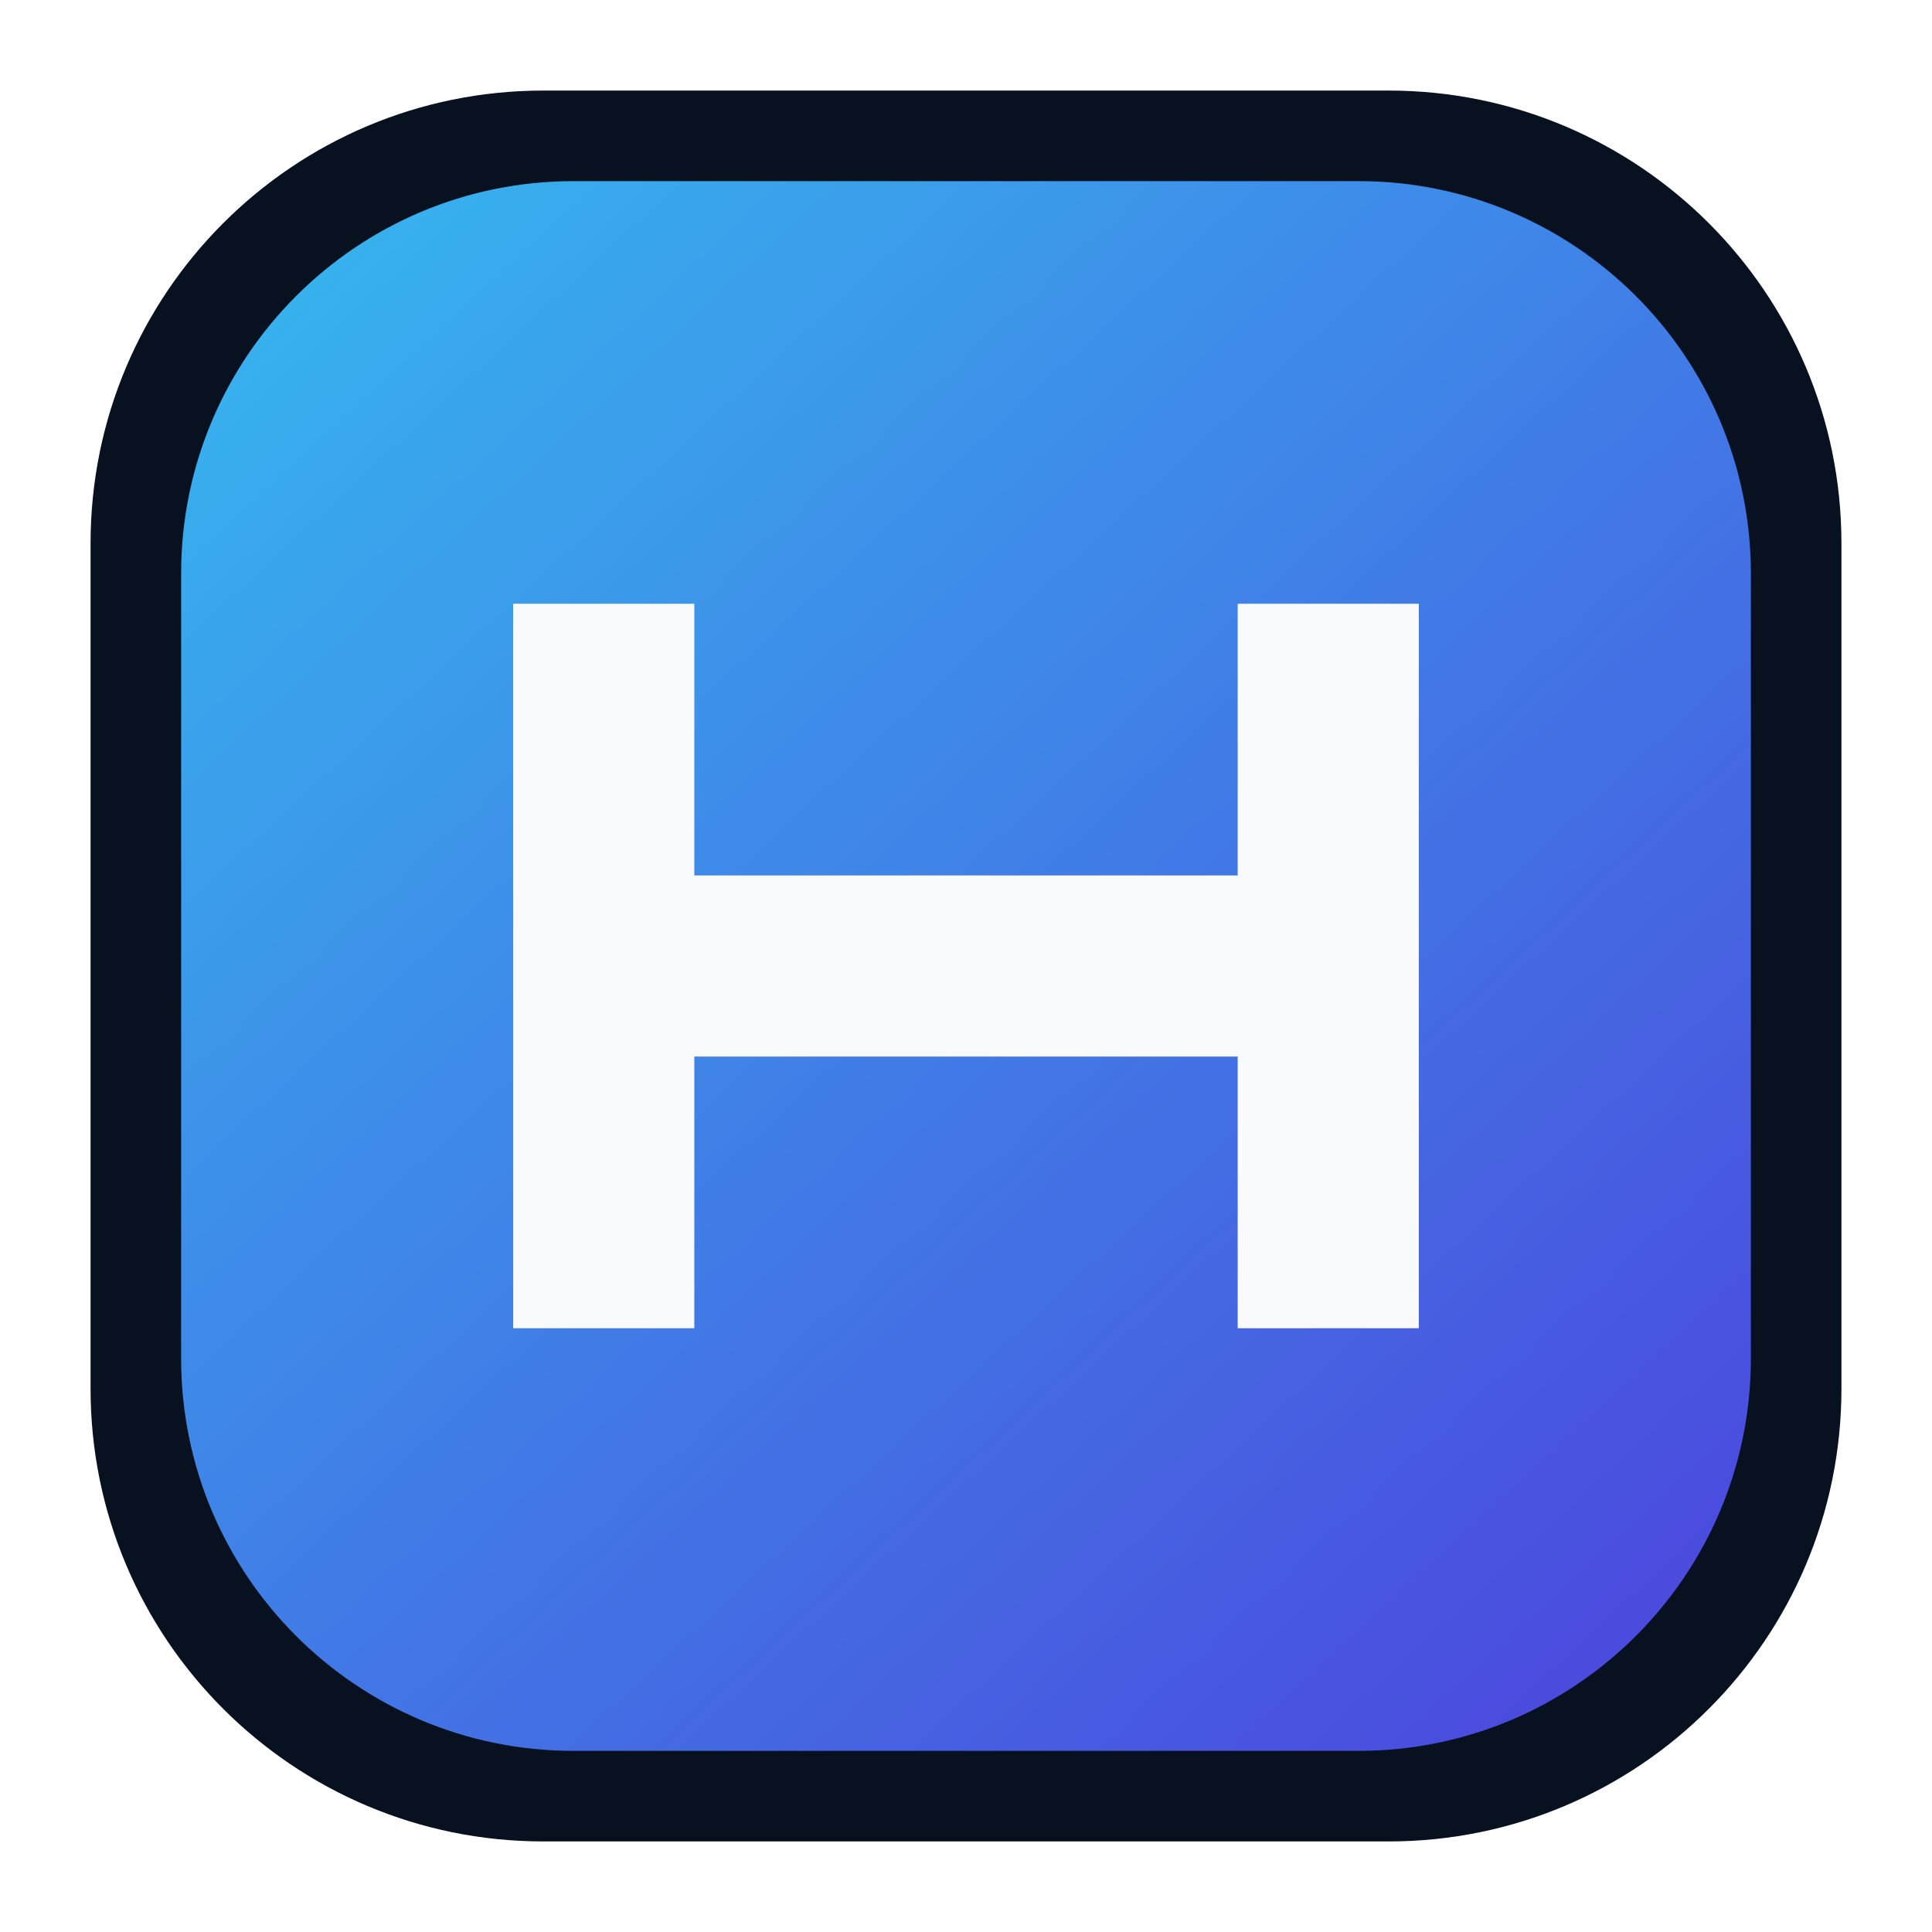
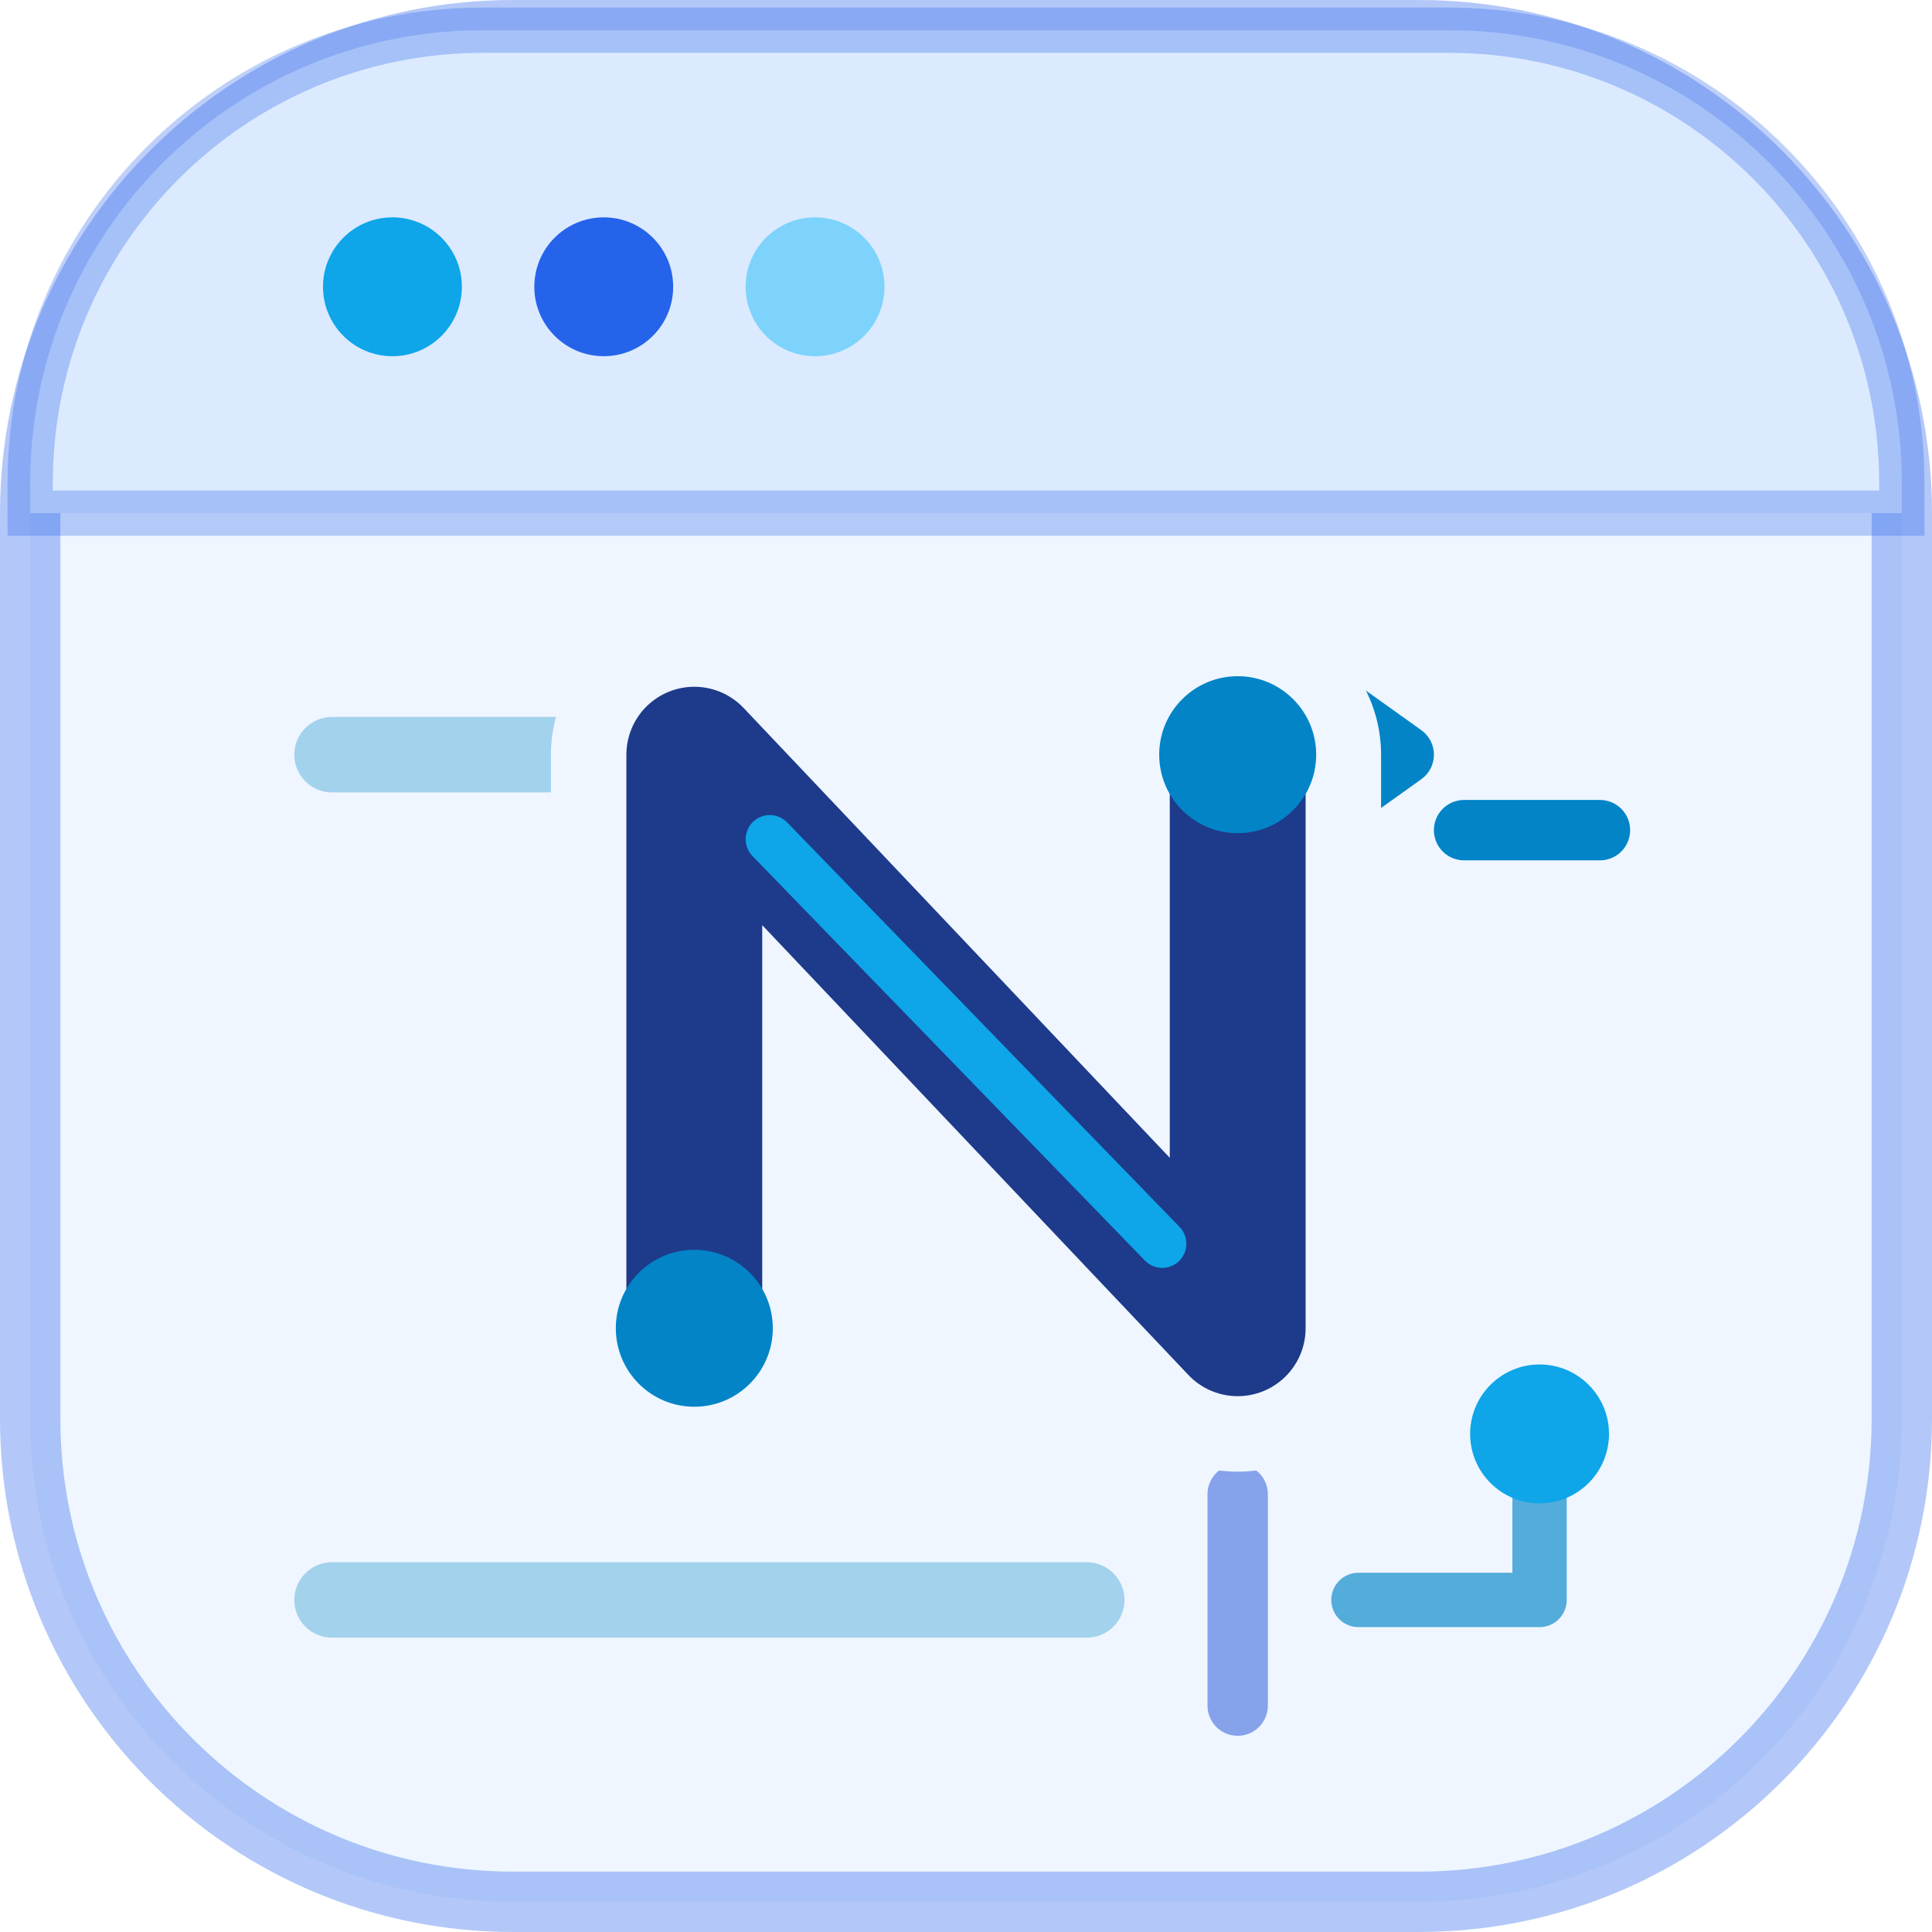
- <svg xmlns="http://www.w3.org/2000/svg" viewBox="0 0 64 64">
-   <defs>
-     <linearGradient id="bg" x1="8" y1="6" x2="56" y2="58" gradientUnits="userSpaceOnUse">
-       <stop stop-color="#38BDF8" />
-       <stop offset="1" stop-color="#4F46E5" />
-     </linearGradient>
-   </defs>
-   <rect x="3" y="3" width="58" height="58" rx="15" fill="#07111F" />
-   <rect x="6" y="6" width="52" height="52" rx="13" fill="url(#bg)" opacity=".96" />
-   <path d="M17 20h6v9h18v-9h6v24h-6V35H23v9h-6V20Z" fill="#F8FAFC" />
+ <svg xmlns="http://www.w3.org/2000/svg" viewBox="0 0 64 64" width="64" height="64">
+   <style>
+     .bg { fill: #eff6ff; stroke: #2563eb; stroke-width: 2; stroke-opacity: 0.35; }
+     .bar { fill: #dbeafe; stroke: #2563eb; stroke-width: 1.5; stroke-opacity: 0.3; }
+     .dot1 { fill: #0ea5e9; }
+     .dot2 { fill: #2563eb; }
+     .dot3 { fill: #7dd3fc; }
+     .ghost-line { stroke: #0284c7; stroke-opacity: 0.32; }
+     .prompt { stroke: #0284c7; }
+     .divider { stroke: #1d4ed8; stroke-opacity: 0.5; }
+     .link-line { stroke: #0284c7; stroke-opacity: 0.65; }
+     .status { fill: #0ea5e9; }
+     .n-halo { stroke: #eff6ff; }
+     .n-stroke { stroke: #1e3a8a; }
+     .n-core { stroke: #0ea5e9; }
+     .n-node { fill: #0284c7; }
+ 
+     @media (prefers-color-scheme: dark) {
+       .bg { fill: #082f49; stroke: #38bdf8; stroke-width: 2; stroke-opacity: 0.35; }
+       .bar { fill: #0c4a6e; stroke: #38bdf8; stroke-width: 1.5; stroke-opacity: 0.3; }
+       .dot1 { fill: #38bdf8; }
+       .dot2 { fill: #0284c7; }
+       .dot3 { fill: #bae6fd; }
+       .ghost-line { stroke: #38bdf8; stroke-opacity: 0.32; }
+       .prompt { stroke: #38bdf8; }
+       .divider { stroke: #7dd3fc; stroke-opacity: 0.5; }
+       .link-line { stroke: #7dd3fc; stroke-opacity: 0.65; }
+       .status { fill: #7dd3fc; }
+       .n-halo { stroke: #082f49; }
+       .n-stroke { stroke: #f0f9ff; }
+       .n-core { stroke: #38bdf8; }
+       .n-node { fill: #7dd3fc; }
+     }
+   </style>
+   <rect class="bg" x="1" y="1" width="62" height="62" rx="16" />
+   <path class="bar" d="M1 17 V16 A15 15 0 0 1 16 1 H48 A15 15 0 0 1 63 16 V17 Z" />
+   <circle class="dot1" cx="13" cy="9.5" r="2.3" />
+   <circle class="dot2" cx="20" cy="9.5" r="2.3" />
+   <circle class="dot3" cx="27" cy="9.5" r="2.3" />
+   <line class="ghost-line" x1="11" y1="25" x2="22" y2="25" stroke-width="2.5" stroke-linecap="round" />
+   <path class="prompt" d="M43 22.5 L46.5 25 L43 27.5" fill="none" stroke-width="2" stroke-linecap="round" stroke-linejoin="round" />
+   <line class="prompt" x1="48.5" y1="27.5" x2="53" y2="27.5" stroke-width="2" stroke-linecap="round" />
+   <line class="ghost-line" x1="11" y1="53" x2="36" y2="53" stroke-width="2.5" stroke-linecap="round" />
+   <line class="divider" x1="41" y1="49.5" x2="41" y2="56.5" stroke-width="2" stroke-linecap="round" />
+   <polyline class="link-line" points="45,53 51,53 51,48.5" fill="none" stroke-width="1.8" stroke-linecap="round" stroke-linejoin="round" />
+   <circle class="status" cx="51" cy="47.5" r="2.3" />
+   <path class="n-halo" d="M23 44 V25 L41 44 V25" fill="none" stroke-width="9.5" stroke-linecap="round" stroke-linejoin="round" />
+   <path class="n-stroke" d="M23 44 V25 L41 44 V25" fill="none" stroke-width="4.5" stroke-linecap="round" stroke-linejoin="round" />
+   <line class="n-core" x1="25.5" y1="27.8" x2="38.5" y2="41.2" stroke-width="1.6" stroke-linecap="round" />
+   <circle class="n-node" cx="23" cy="44" r="2.6" />
+   <circle class="n-node" cx="41" cy="25" r="2.6" />
</svg>
